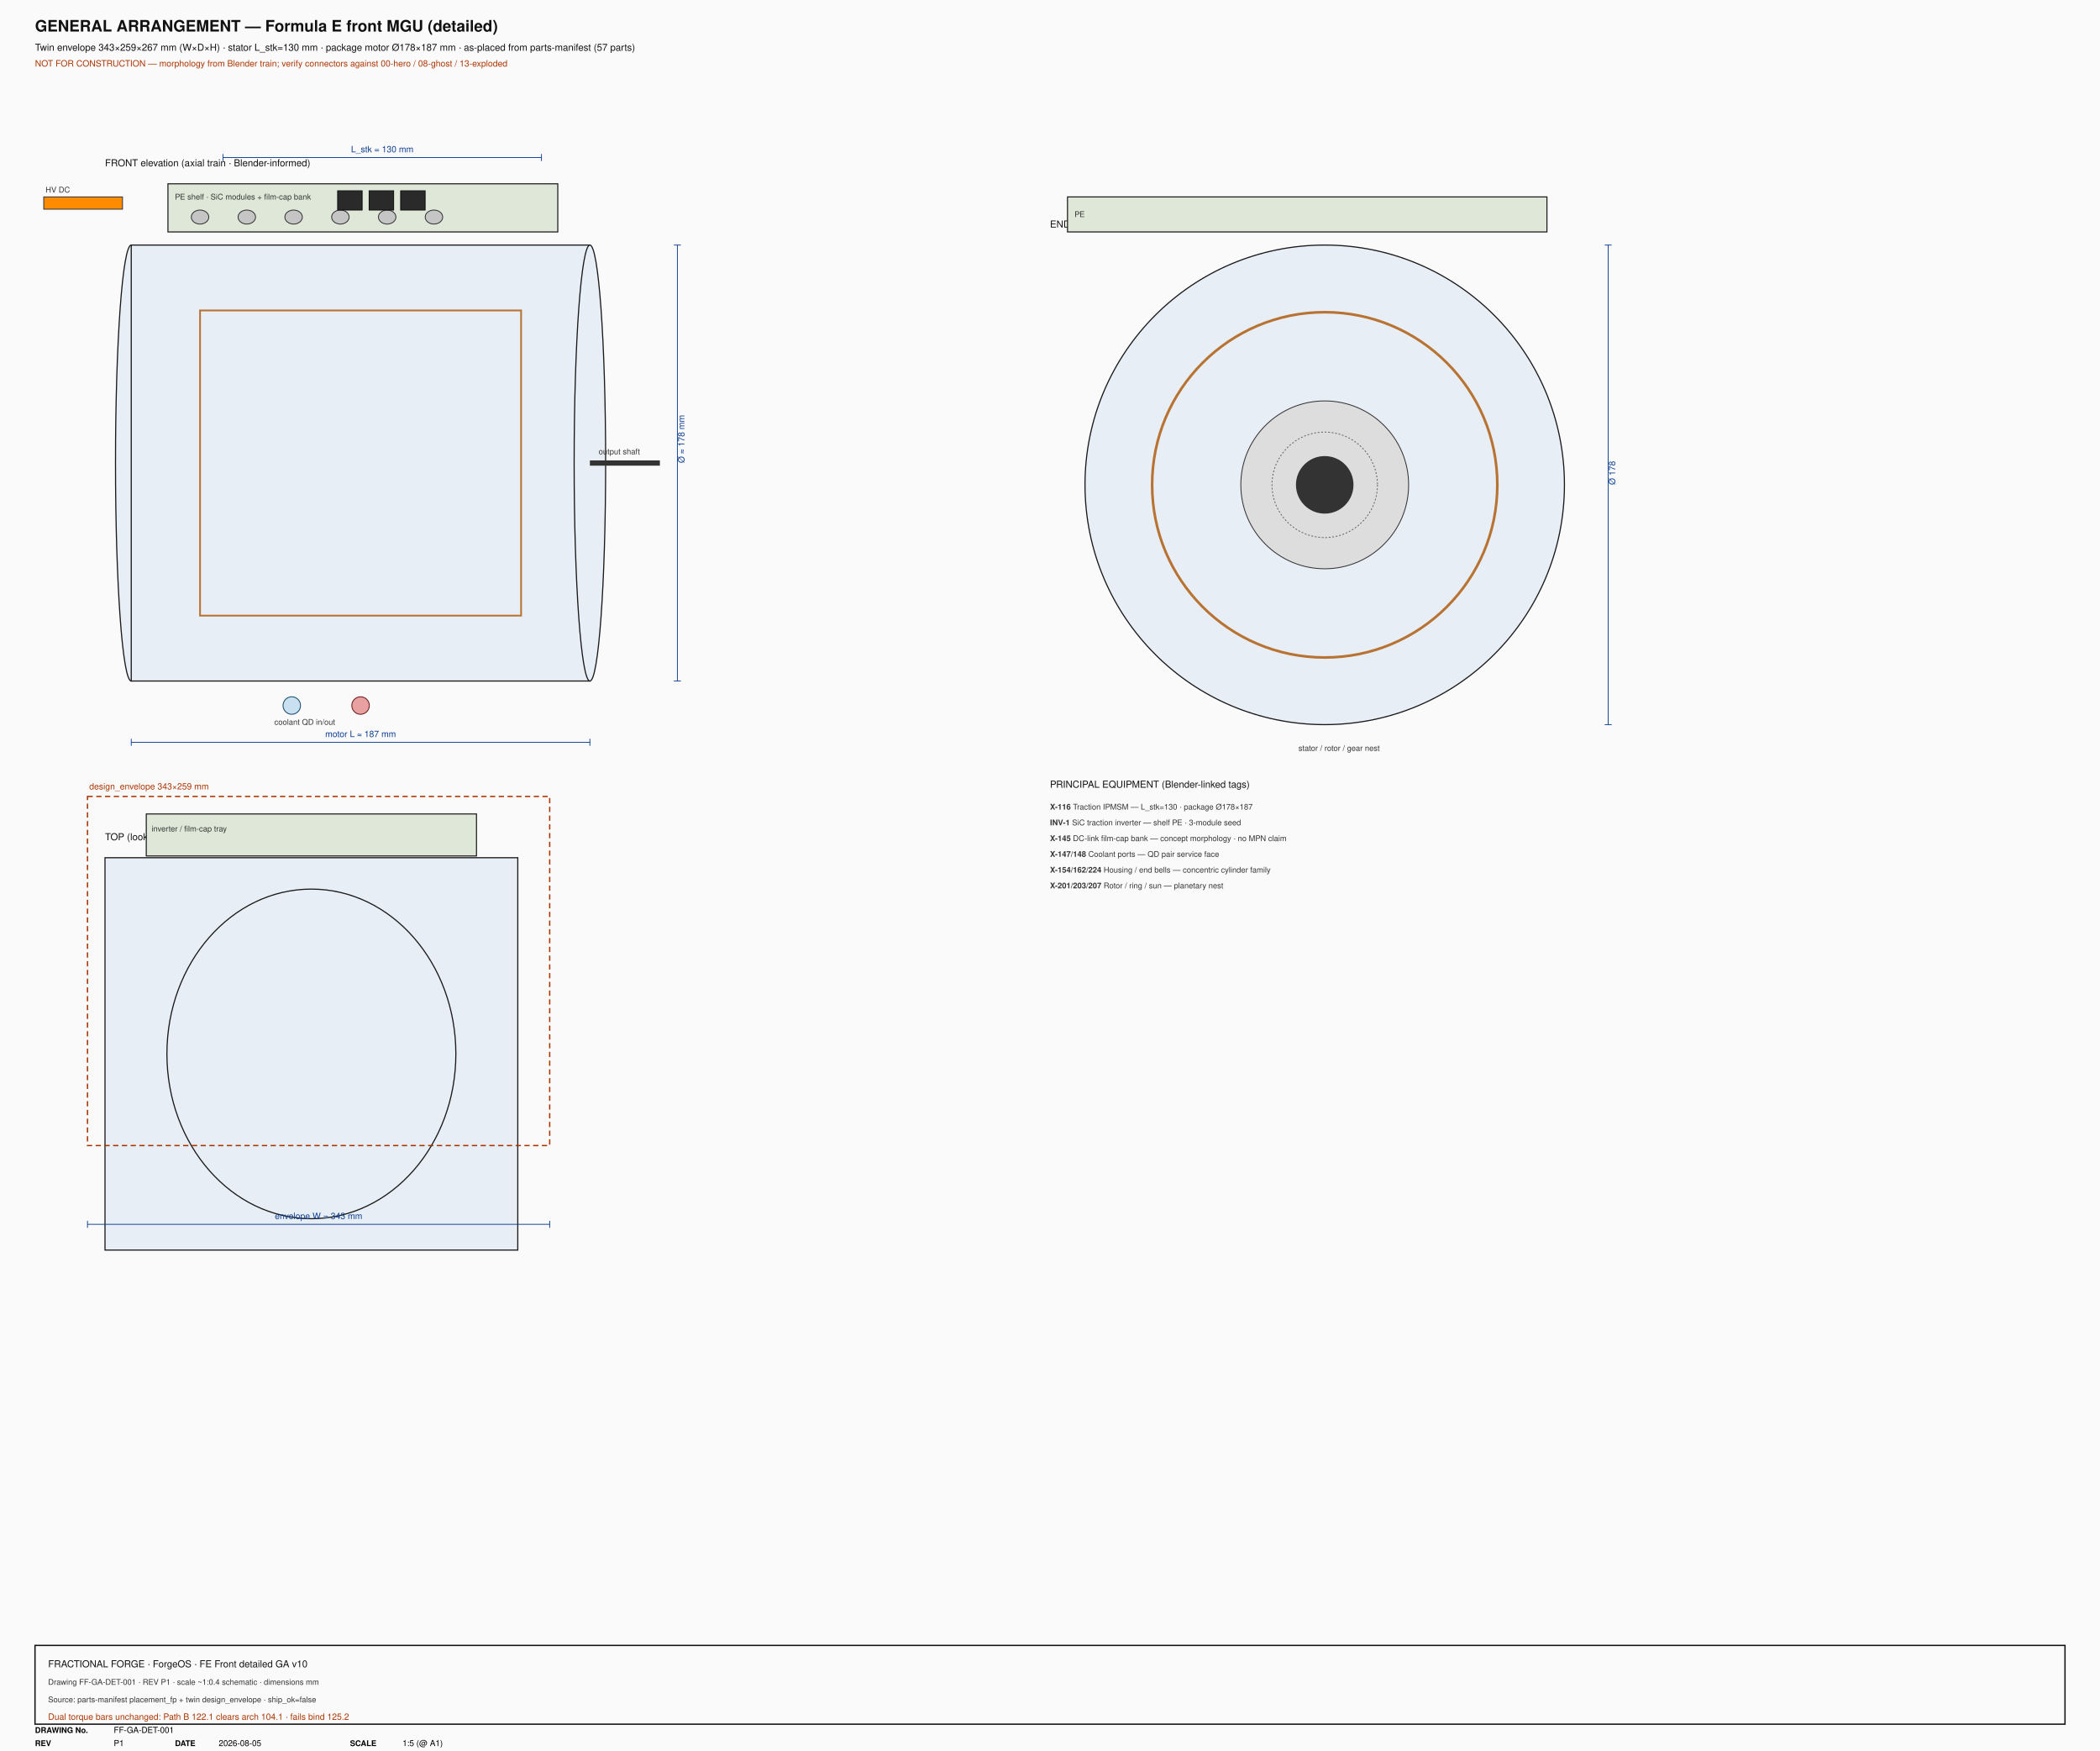
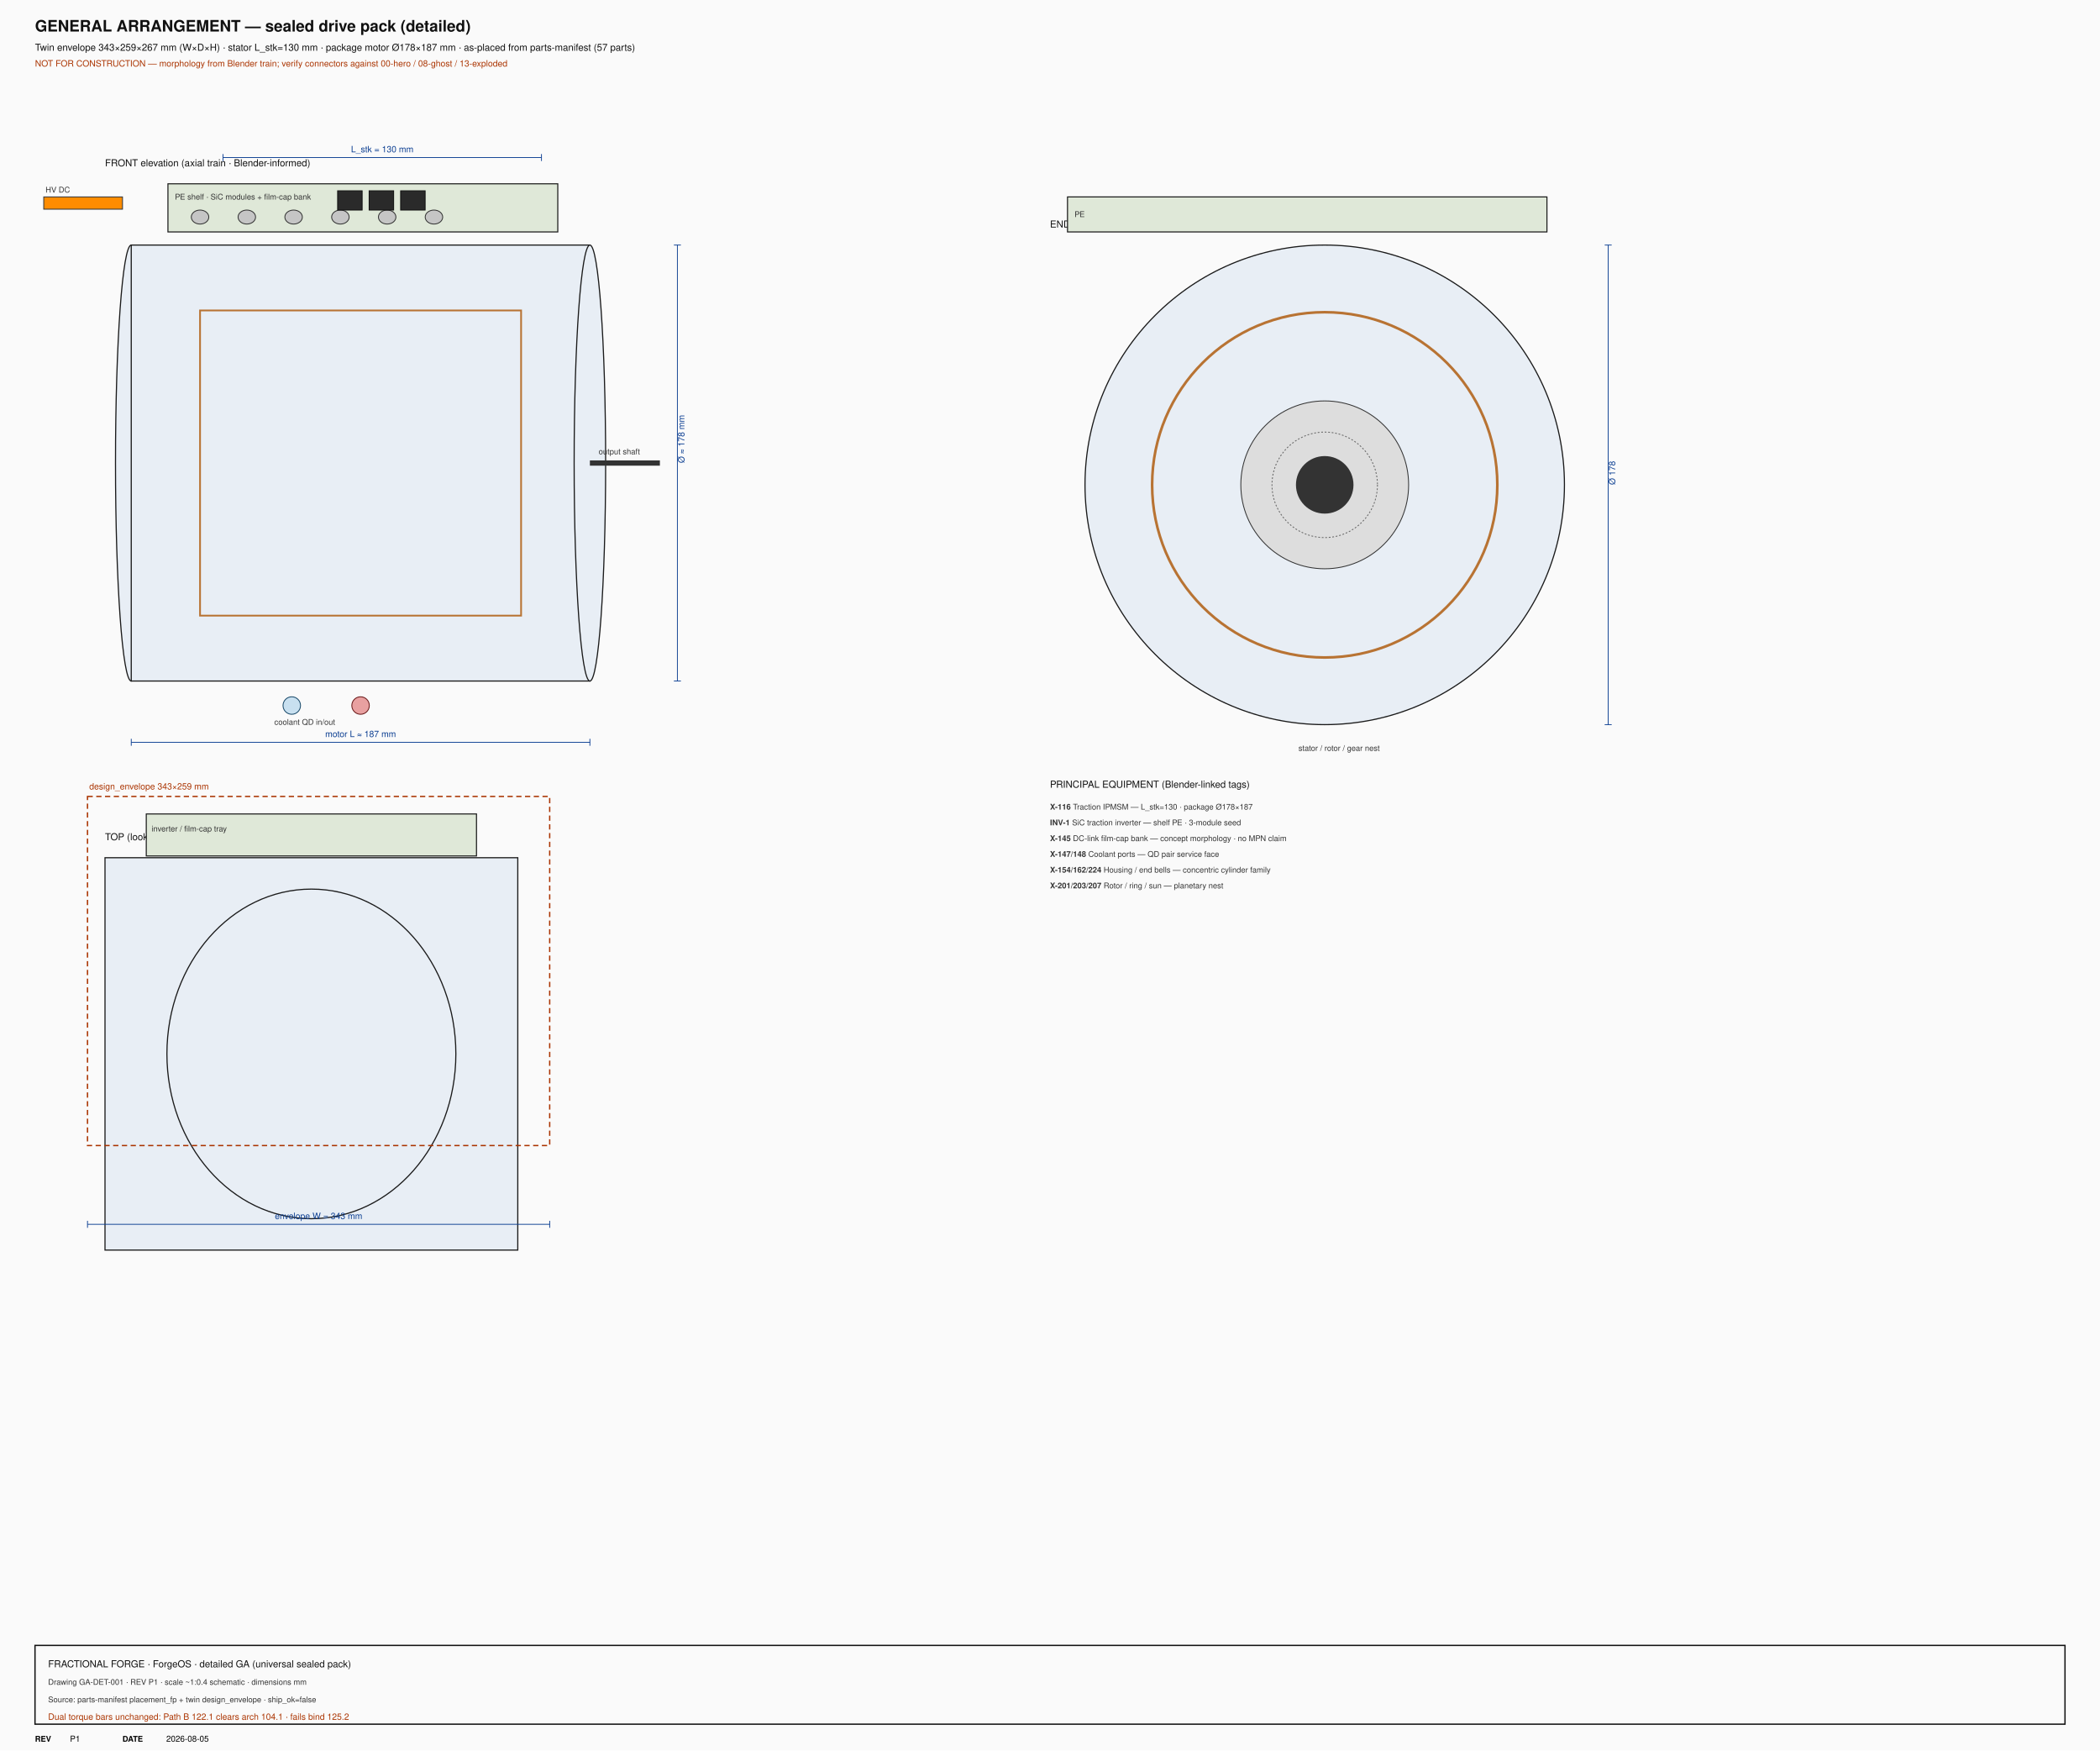
<svg xmlns="http://www.w3.org/2000/svg" width="2400" height="2000" viewBox="0 0 2400 2000">
  <rect width="100%" height="100%" fill="#fafafa" />
  <style>
  .t { font-family: Helvetica, Arial, sans-serif; fill: #111; }
  .h { font-size: 18px; font-weight: 700; }
  .s { font-size: 11px; }
  .xs { font-size: 9px; fill: #333; }
  .dim { font-size: 10px; fill: #0a3d91; }
  .warn { fill: #a30; font-size: 10px; }
  .box { fill: none; stroke: #1a1a1a; stroke-width: 1.4; }
  .cyl { fill: #e8eef5; stroke: #1a1a1a; stroke-width: 1.3; }
  .pe { fill: #dfe8d8; stroke: #1a1a1a; stroke-width: 1.2; }
  .hv { fill: #ff8c00; stroke: #333; stroke-width: 1; }
  .cool { fill: #c8e0f0; stroke: #1a4a6a; stroke-width: 1; }
  .axis { stroke: #888; stroke-dasharray: 4 3; stroke-width: 0.8; }
  .leader { stroke: #0a3d91; stroke-width: 0.9; }
</style>
-   <text x="40" y="36" class="t h">GENERAL ARRANGEMENT — Formula E front MGU (detailed)</text>
+   <text x="40" y="36" class="t h">GENERAL ARRANGEMENT — sealed drive pack (detailed)</text>
  <text x="40" y="58" class="t s">Twin envelope 343×259×267 mm (W×D×H) · stator L_stk=130 mm · package motor Ø178×187 mm · as-placed from parts-manifest (57 parts)</text>
  <text x="40" y="76" class="t warn">NOT FOR CONSTRUCTION — morphology from Blender train; verify connectors against 00-hero / 08-ghost / 13-exploded</text>
  <ellipse cx="150" cy="529.06" rx="18" ry="249.06" class="cyl" />
  <rect x="150" y="280" width="524.16" height="498.12" class="cyl" />
  <ellipse cx="674.16" cy="529.06" rx="18" ry="249.06" class="cyl" />
  <rect x="228.624" y="354.718" width="366.912" height="348.684" fill="none" stroke="#b87333" stroke-width="2" />
  <rect x="191.933" y="210" width="445.536" height="55" class="pe" />
  <text x="199.933" y="228" class="t xs">PE shelf · SiC modules + film-cap bank</text>
  <ellipse cx="228.624" cy="248" rx="10" ry="8" fill="#c5c5c5" stroke="#333" />
  <ellipse cx="282.088" cy="248" rx="10" ry="8" fill="#c5c5c5" stroke="#333" />
  <ellipse cx="335.553" cy="248" rx="10" ry="8" fill="#c5c5c5" stroke="#333" />
  <ellipse cx="389.017" cy="248" rx="10" ry="8" fill="#c5c5c5" stroke="#333" />
  <ellipse cx="442.481" cy="248" rx="10" ry="8" fill="#c5c5c5" stroke="#333" />
  <ellipse cx="495.946" cy="248" rx="10" ry="8" fill="#c5c5c5" stroke="#333" />
  <rect x="385.872" y="218" width="28" height="22" fill="#2a2a2a" stroke="#111" />
  <rect x="421.872" y="218" width="28" height="22" fill="#2a2a2a" stroke="#111" />
  <rect x="457.872" y="218" width="28" height="22" fill="#2a2a2a" stroke="#111" />
  <rect x="50" y="225" width="90" height="14" class="hv" />
  <text x="52" y="220" class="t xs">HV DC</text>
  <circle cx="333.456" cy="806.12" r="10" class="cool" />
  <circle cx="412.08" cy="806.12" r="10" fill="#e8a0a0" stroke="#6a1a1a" />
  <text x="313.456" y="828.12" class="t xs">coolant QD in/out</text>
  <line x1="674.16" y1="529.06" x2="754.16" y2="529.06" stroke="#333" stroke-width="6" />
  <text x="684.16" y="519.06" class="t xs">output shaft</text>
  <text x="120" y="190" class="t s">FRONT elevation (axial train · Blender-informed)</text>
  <line x1="150" y1="848.12" x2="674.16" y2="848.12" class="leader" />
  <line x1="150" y1="844.12" x2="150" y2="852.12" class="leader" />
  <line x1="674.16" y1="844.12" x2="674.16" y2="852.12" class="leader" />
  <text x="412.08" y="842.12" text-anchor="middle" class="t dim">motor L ≈ 187 mm</text>
  <line x1="774.16" y1="280" x2="774.16" y2="778.12" class="leader" />
  <line x1="770.16" y1="280" x2="778.16" y2="280" class="leader" />
  <line x1="770.16" y1="778.12" x2="778.16" y2="778.12" class="leader" />
  <text x="782.16" y="529.06" class="t dim" transform="rotate(-90 782.16 529.06)">Ø ≈ 178 mm</text>
  <line x1="254.832" y1="180" x2="618.832" y2="180" class="leader" />
  <line x1="254.832" y1="176" x2="254.832" y2="184" class="leader" />
  <line x1="618.832" y1="176" x2="618.832" y2="184" class="leader" />
  <text x="436.832" y="174" text-anchor="middle" class="t dim">L_stk = 130 mm</text>
  <text x="120" y="960" class="t s">TOP (looking down · PE shelf over motor)</text>
  <rect x="120" y="980" width="471.744" height="448.308" class="cyl" />
  <ellipse cx="355.872" cy="1204.154" rx="165.11" ry="188.289" class="cyl" />
  <rect x="167.174" y="930" width="377.395" height="48" class="pe" />
  <text x="173.174" y="950" class="t xs">inverter / film-cap tray</text>
  <rect x="100" y="910" width="528.22" height="398.86" fill="none" stroke="#a30" stroke-dasharray="6 4" stroke-width="1.5" />
  <text x="102" y="902" class="t warn">design_envelope 343×259 mm</text>
  <line x1="100" y1="1398.86" x2="628.22" y2="1398.86" class="leader" />
  <line x1="100" y1="1394.86" x2="100" y2="1402.86" class="leader" />
  <line x1="628.22" y1="1394.86" x2="628.22" y2="1402.86" class="leader" />
  <text x="364.11" y="1392.86" text-anchor="middle" class="t dim">envelope W = 343 mm</text>
  <text x="1200" y="260" class="t s">END elevation B–B (looking along shaft · gears as circles)</text>
  <circle cx="1513.966" cy="553.966" r="273.966" class="cyl" />
  <circle cx="1513.966" cy="553.966" r="197.256" fill="none" stroke="#b87333" stroke-width="3" />
  <circle cx="1513.966" cy="553.966" r="95.888" fill="#ddd" stroke="#333" />
  <circle cx="1513.966" cy="553.966" r="32.876" fill="#333" />
  <circle cx="1513.966" cy="553.966" r="60.273" fill="none" stroke="#666" stroke-dasharray="2 2" />
  <text x="1483.966" y="857.932" class="t xs">stator / rotor / gear nest</text>
  <rect x="1220" y="225" width="547.932" height="40" class="pe" />
  <text x="1228" y="248" class="t xs">PE</text>
  <line x1="1837.932" y1="280" x2="1837.932" y2="827.932" class="leader" />
  <line x1="1833.932" y1="280" x2="1841.932" y2="280" class="leader" />
  <line x1="1833.932" y1="827.932" x2="1841.932" y2="827.932" class="leader" />
  <text x="1845.932" y="553.966" class="t dim" transform="rotate(-90 1845.932 553.966)">Ø 178</text>
  <text x="1200" y="900" class="t s">PRINCIPAL EQUIPMENT (Blender-linked tags)</text>
  <text x="1200" y="925" class="t xs">
    <tspan font-weight="700">X-116</tspan>  Traction IPMSM — L_stk=130 · package Ø178×187</text>
  <text x="1200" y="943" class="t xs">
    <tspan font-weight="700">INV-1</tspan>  SiC traction inverter — shelf PE · 3-module seed</text>
  <text x="1200" y="961" class="t xs">
    <tspan font-weight="700">X-145</tspan>  DC-link film-cap bank — concept morphology · no MPN claim</text>
  <text x="1200" y="979" class="t xs">
    <tspan font-weight="700">X-147/148</tspan>  Coolant ports — QD pair service face</text>
  <text x="1200" y="997" class="t xs">
    <tspan font-weight="700">X-154/162/224</tspan>  Housing / end bells — concentric cylinder family</text>
  <text x="1200" y="1015" class="t xs">
    <tspan font-weight="700">X-201/203/207</tspan>  Rotor / ring / sun — planetary nest</text>
  <rect x="40" y="1880" width="2320" height="90" fill="none" stroke="#111" stroke-width="1.5" />
-   <text x="55" y="1905" class="t s">FRACTIONAL FORGE · ForgeOS · FE Front detailed GA v10</text>
-   <text x="55" y="1925" class="t xs">Drawing FF-GA-DET-001 · REV P1 · scale ~1:0.4 schematic · dimensions mm</text>
+   <text x="55" y="1905" class="t s">FRACTIONAL FORGE · ForgeOS · detailed GA (universal sealed pack)</text>
+   <text x="55" y="1925" class="t xs">Drawing GA-DET-001 · REV P1 · scale ~1:0.4 schematic · dimensions mm</text>
  <text x="55" y="1945" class="t xs">Source: parts-manifest placement_fp + twin design_envelope · ship_ok=false</text>
  <text x="55" y="1965" class="t warn">Dual torque bars unchanged: Path B 122.1 clears arch 104.1 · fails bind 125.2</text>
-   <text x="40" y="1980" font-family="Helvetica" font-size="9" font-weight="bold">DRAWING No.</text>
-   <text x="130" y="1980" font-family="Helvetica" font-size="9.5">FF-GA-DET-001</text>
-   <text x="40" y="1995" font-family="Helvetica" font-size="9" font-weight="bold">REV</text>
-   <text x="130" y="1995" font-family="Helvetica" font-size="9.5">P1</text>
-   <text x="200" y="1995" font-family="Helvetica" font-size="9" font-weight="bold">DATE</text>
-   <text x="250" y="1995" font-family="Helvetica" font-size="9.5">2026-08-05</text>
-   <text x="400" y="1995" font-family="Helvetica" font-size="9" font-weight="bold">SCALE</text>
-   <text x="460" y="1995" font-family="Helvetica" font-size="9.5">1:5 (@ A1)</text>
+   <text x="40" y="1990" font-family="Helvetica" font-size="9" font-weight="bold">REV</text>
+   <text x="80" y="1990" font-family="Helvetica" font-size="9.5">P1</text>
+   <text x="140" y="1990" font-family="Helvetica" font-size="9" font-weight="bold">DATE</text>
+   <text x="190" y="1990" font-family="Helvetica" font-size="9.5">2026-08-05</text>
</svg>
